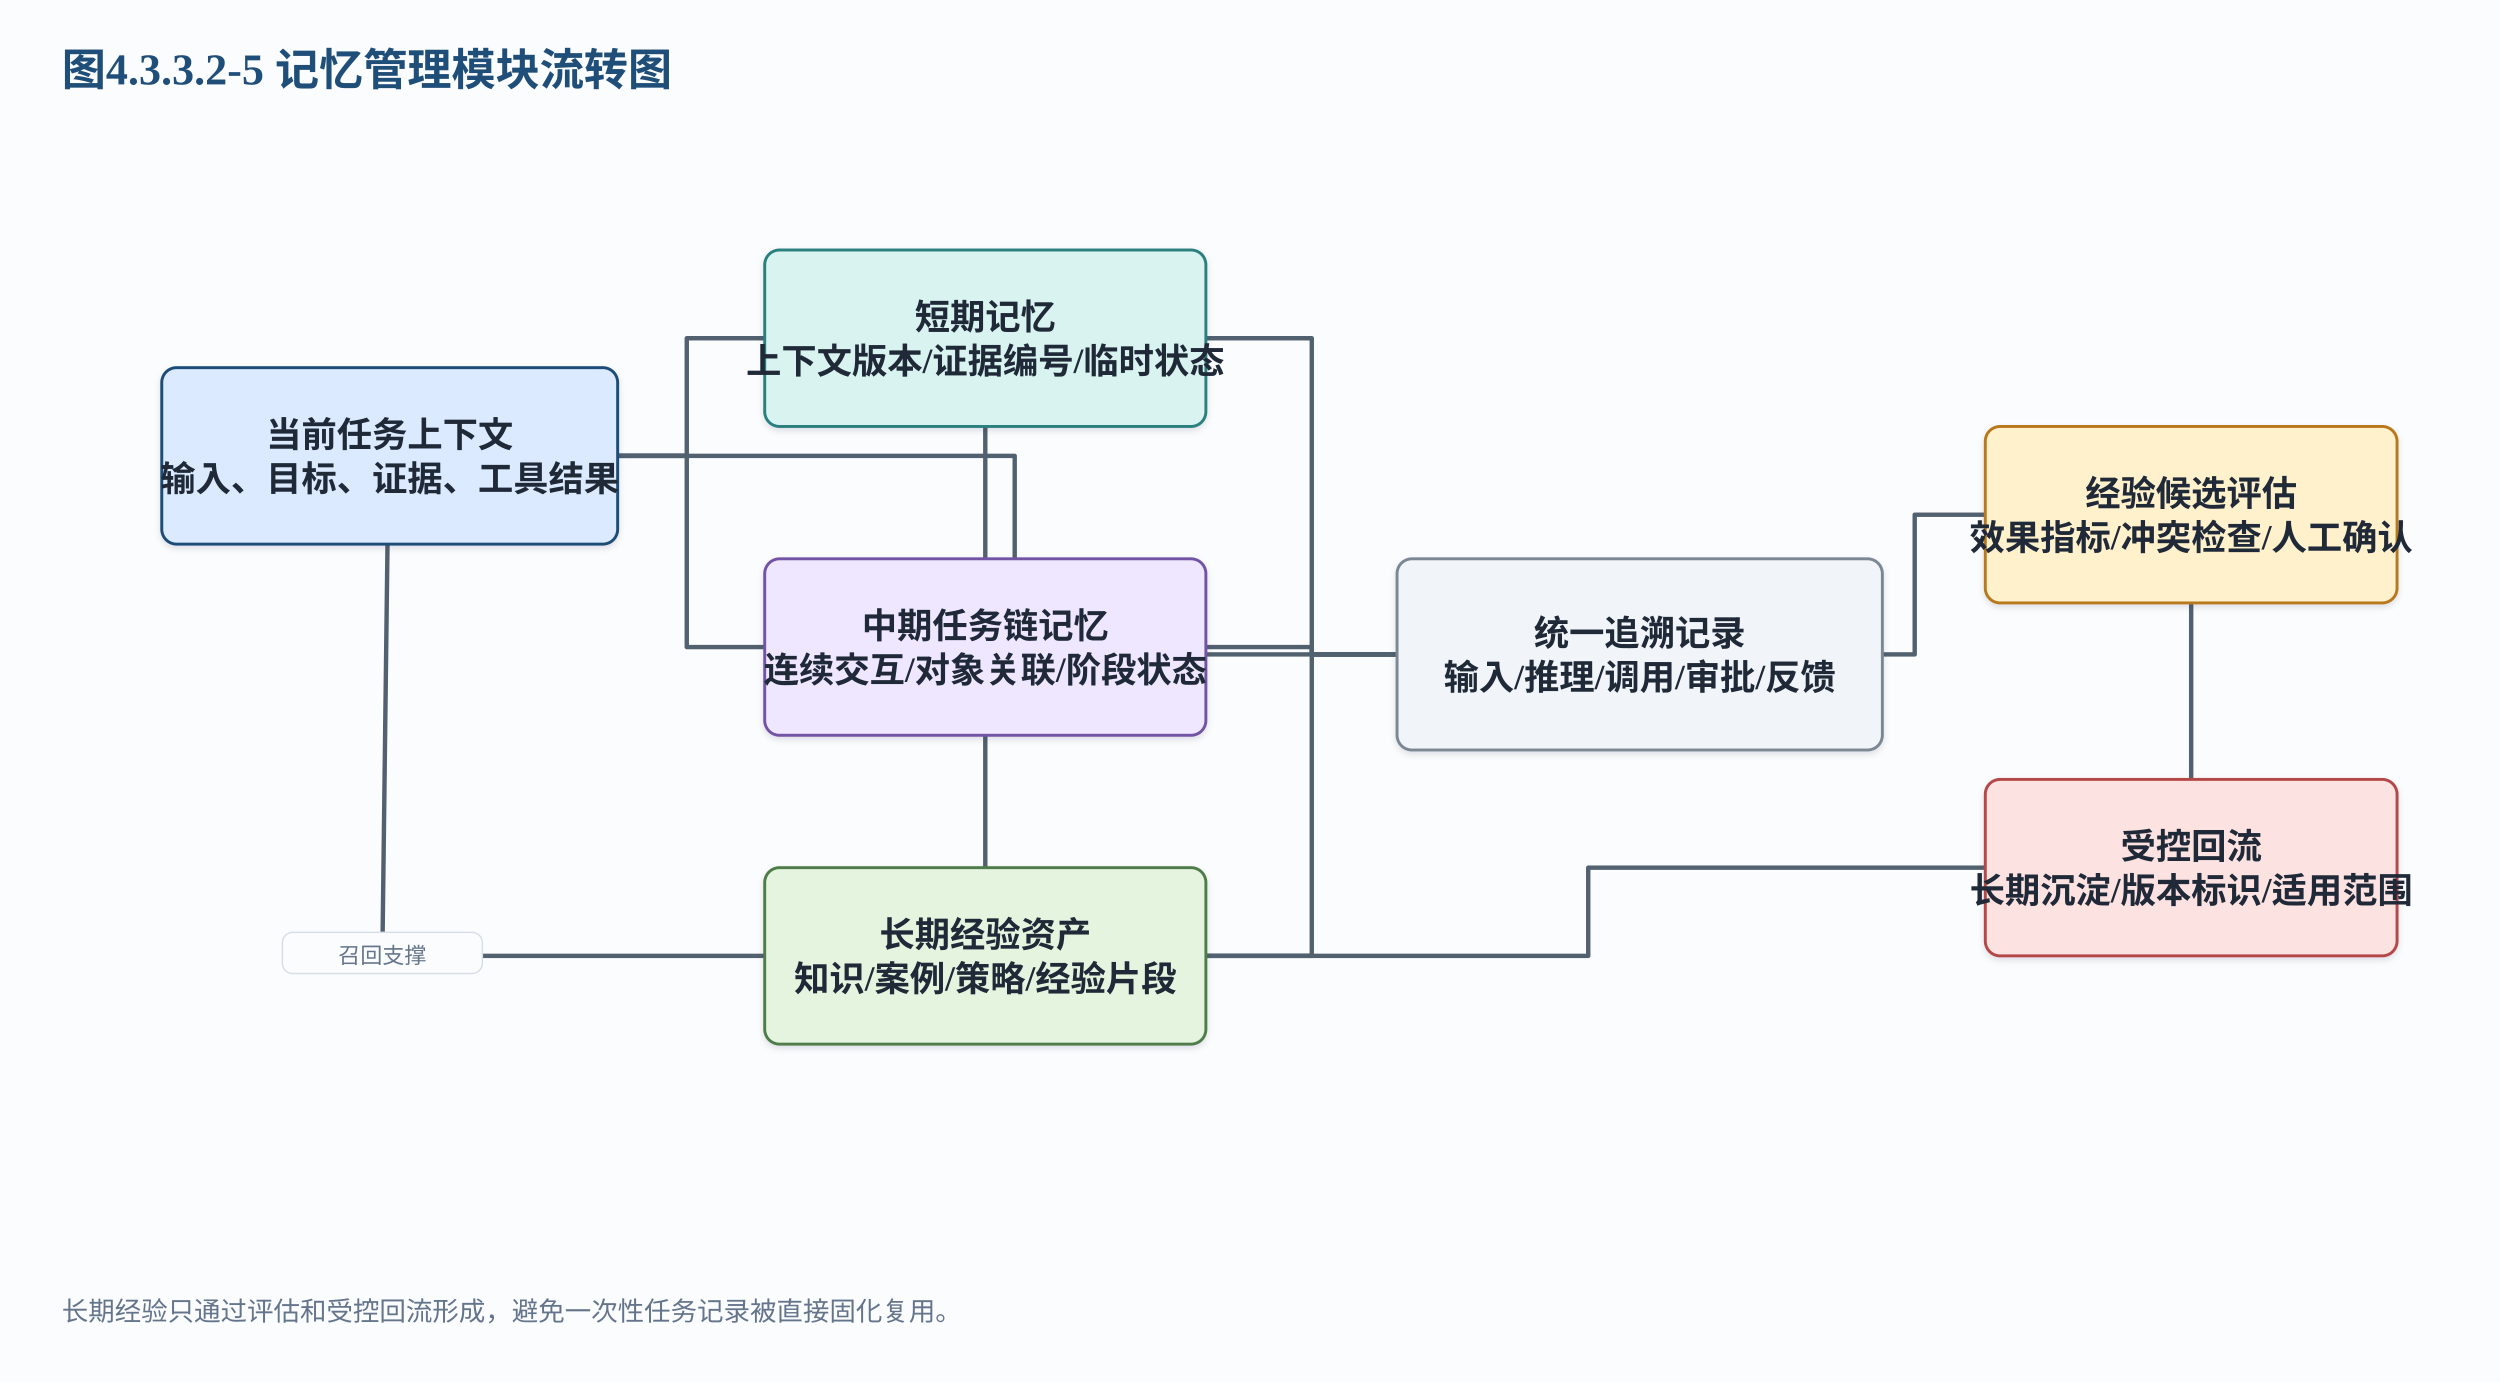
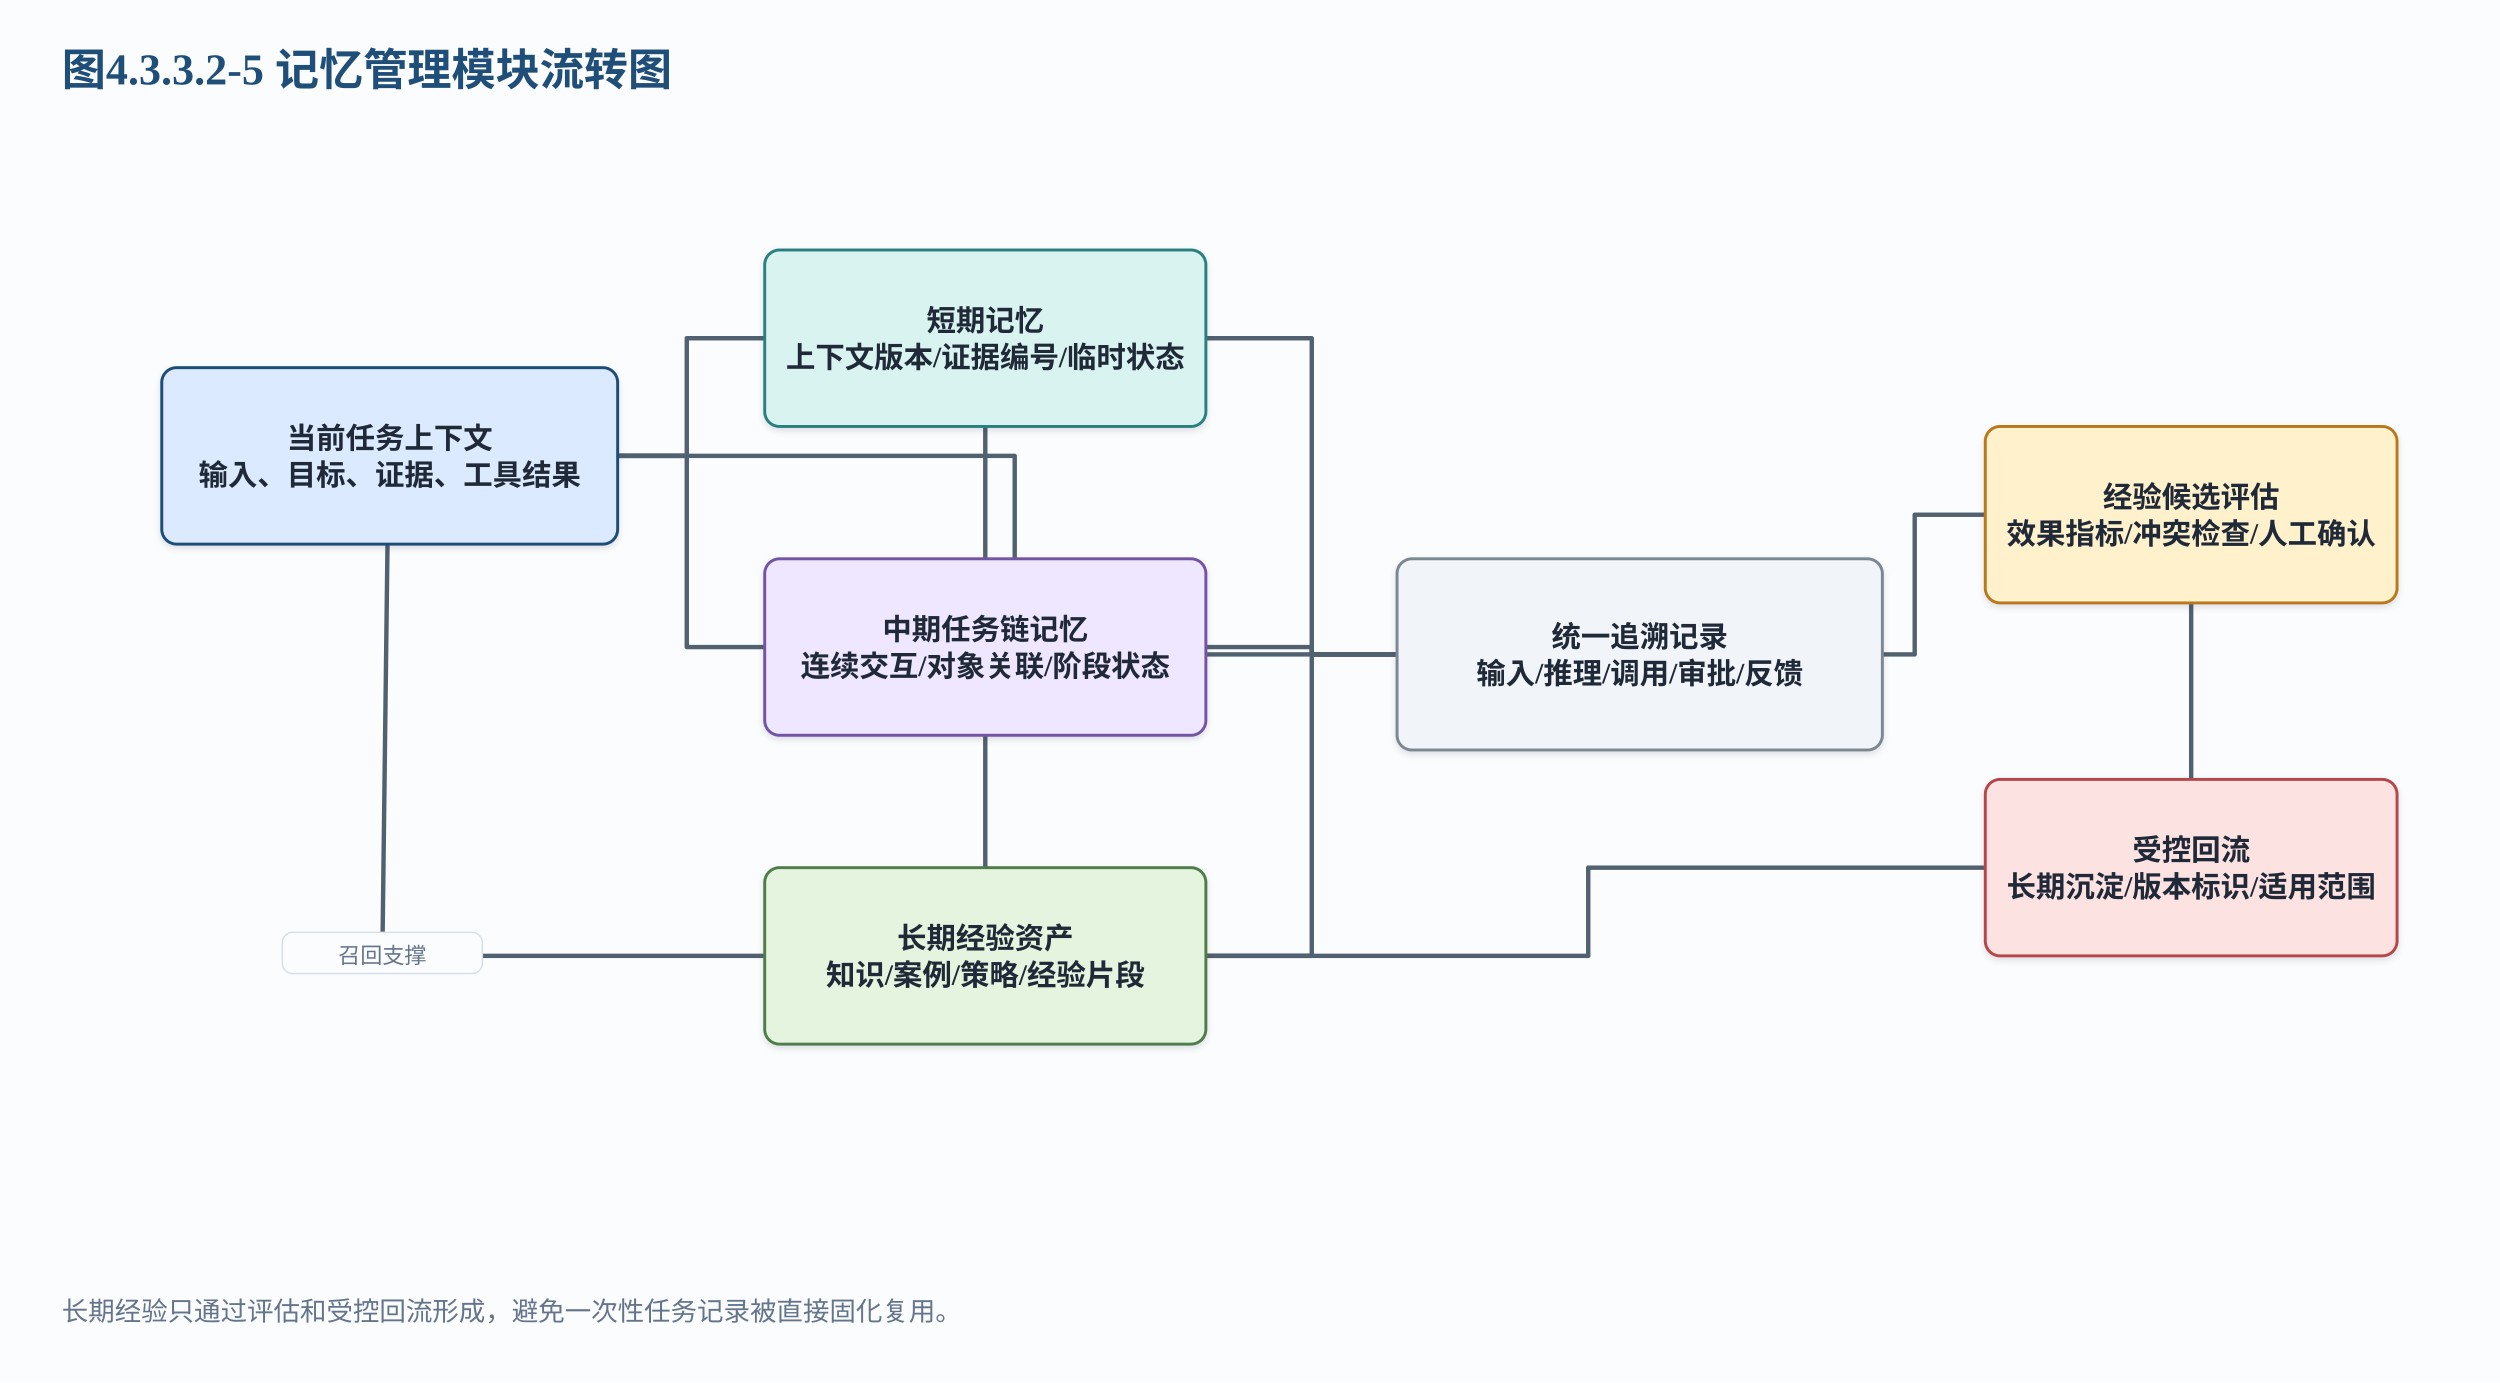
<svg xmlns="http://www.w3.org/2000/svg" width="1700" height="940" viewBox="0 0 1700 940">
  <defs>
    <marker id="arrow" markerWidth="10" markerHeight="10" refX="9" refY="3" orient="auto" markerUnits="strokeWidth">
      <path d="M0,0 L0,6 L9,3 z" fill="#52616f" />
    </marker>
    <filter id="shadow" x="-10%" y="-10%" width="120%" height="130%">
      <feDropShadow dx="0" dy="2" stdDeviation="2" flood-color="#1f2937" flood-opacity="0.12" />
    </filter>
  </defs>
  <rect width="100%" height="100%" fill="#fbfcfe" />
  <text x="42" y="58" font-size="30" font-weight="700" fill="#1f4e79">图4.3.3.2-5 记忆管理模块流转图</text>
  <path d="M 110,310 L 467,310 L 467,230 L 820,230" fill="none" stroke="#52616f" stroke-width="3" stroke-linejoin="round" marker-end="url(#arrow)" />
  <path d="M 110,310 L 467,310 L 467,440 L 820,440" fill="none" stroke="#52616f" stroke-width="3" stroke-linejoin="round" marker-end="url(#arrow)" />
  <path d="M 110,310 L 690,310 L 690,445 L 1280,445" fill="none" stroke="#52616f" stroke-width="3" stroke-linejoin="round" marker-end="url(#arrow)" />
  <path d="M 670,170 L 670,335 L 670,335 L 670,500" fill="none" stroke="#52616f" stroke-width="3" stroke-linejoin="round" marker-end="url(#arrow)" />
  <path d="M 670,380 L 670,545 L 670,545 L 670,710" fill="none" stroke="#52616f" stroke-width="3" stroke-linejoin="round" marker-end="url(#arrow)" />
  <path d="M 520,230 L 892,230 L 892,445 L 1280,445" fill="none" stroke="#52616f" stroke-width="3" stroke-linejoin="round" marker-end="url(#arrow)" />
  <path d="M 520,440 L 892,440 L 892,445 L 1280,445" fill="none" stroke="#52616f" stroke-width="3" stroke-linejoin="round" marker-end="url(#arrow)" />
  <path d="M 520,650 L 892,650 L 892,445 L 1280,445" fill="none" stroke="#52616f" stroke-width="3" stroke-linejoin="round" marker-end="url(#arrow)" />
  <path d="M 950,445 L 1302,445 L 1302,350 L 1630,350" fill="none" stroke="#52616f" stroke-width="3" stroke-linejoin="round" marker-end="url(#arrow)" />
  <path d="M 1490,290 L 1490,470 L 1490,470 L 1490,650" fill="none" stroke="#52616f" stroke-width="3" stroke-linejoin="round" marker-end="url(#arrow)" />
  <path d="M 1630,590 L 1080,590 L 1080,650 L 520,650" fill="none" stroke="#52616f" stroke-width="3" stroke-linejoin="round" marker-end="url(#arrow)" />
  <path d="M 820,650 L 360,650 L 260,650 L 265,250" fill="none" stroke="#52616f" stroke-width="3" stroke-linejoin="round" marker-end="url(#arrow)" />
  <rect x="192" y="634" width="136" height="28" rx="7" fill="#fbfcfe" stroke="#d6dee8" />
  <text x="260" y="655" text-anchor="middle" font-size="15" fill="#64748b">召回支撑</text>
  <rect x="110" y="250" width="310" height="120" rx="10" fill="#dbeafe" stroke="#1f4e79" stroke-width="2" filter="url(#shadow)" />
-   <text x="265.0" y="304.0" text-anchor="middle" font-size="24" font-weight="700" fill="#1f2937">当前任务上下文</text>
-   <text x="265.0" y="334.0" text-anchor="middle" font-size="24" font-weight="700" fill="#1f2937">输入、目标、证据、工具结果</text>
+   <text x="265.0" y="305.0" text-anchor="middle" font-size="20" font-weight="700" fill="#1f2937">当前任务上下文</text>
+   <text x="265.0" y="330.0" text-anchor="middle" font-size="20" font-weight="700" fill="#1f2937">输入、目标、证据、工具结果</text>
  <rect x="520" y="170" width="300" height="120" rx="10" fill="#d8f3f0" stroke="#2a7f7f" stroke-width="2" filter="url(#shadow)" />
-   <text x="670.0" y="224.0" text-anchor="middle" font-size="24" font-weight="700" fill="#1f2937">短期记忆</text>
-   <text x="670.0" y="254.0" text-anchor="middle" font-size="24" font-weight="700" fill="#1f2937">上下文版本/证据编号/临时状态</text>
+   <text x="670.0" y="225.0" text-anchor="middle" font-size="20" font-weight="700" fill="#1f2937">短期记忆</text>
+   <text x="670.0" y="250.0" text-anchor="middle" font-size="20" font-weight="700" fill="#1f2937">上下文版本/证据编号/临时状态</text>
  <rect x="520" y="380" width="300" height="120" rx="10" fill="#eee7ff" stroke="#7353a4" stroke-width="2" filter="url(#shadow)" />
-   <text x="670.0" y="434.0" text-anchor="middle" font-size="24" font-weight="700" fill="#1f2937">中期任务链记忆</text>
-   <text x="670.0" y="464.0" text-anchor="middle" font-size="24" font-weight="700" fill="#1f2937">连续交互/对象关联/阶段状态</text>
+   <text x="670.0" y="435.0" text-anchor="middle" font-size="20" font-weight="700" fill="#1f2937">中期任务链记忆</text>
+   <text x="670.0" y="460.0" text-anchor="middle" font-size="20" font-weight="700" fill="#1f2937">连续交互/对象关联/阶段状态</text>
  <rect x="520" y="590" width="300" height="120" rx="10" fill="#e5f4df" stroke="#4f7d4a" stroke-width="2" filter="url(#shadow)" />
-   <text x="670.0" y="644.0" text-anchor="middle" font-size="24" font-weight="700" fill="#1f2937">长期经验资产</text>
-   <text x="670.0" y="674.0" text-anchor="middle" font-size="24" font-weight="700" fill="#1f2937">知识/案例/策略/经验片段</text>
+   <text x="670.0" y="645.0" text-anchor="middle" font-size="20" font-weight="700" fill="#1f2937">长期经验资产</text>
+   <text x="670.0" y="670.0" text-anchor="middle" font-size="20" font-weight="700" fill="#1f2937">知识/案例/策略/经验片段</text>
  <rect x="950" y="380" width="330" height="130" rx="10" fill="#f1f5f9" stroke="#7b8794" stroke-width="2" filter="url(#shadow)" />
-   <text x="1115.0" y="439.0" text-anchor="middle" font-size="24" font-weight="700" fill="#1f2937">统一追溯记录</text>
-   <text x="1115.0" y="469.0" text-anchor="middle" font-size="24" font-weight="700" fill="#1f2937">输入/推理/调用/审批/反馈</text>
+   <text x="1115.0" y="440.0" text-anchor="middle" font-size="20" font-weight="700" fill="#1f2937">统一追溯记录</text>
+   <text x="1115.0" y="465.0" text-anchor="middle" font-size="20" font-weight="700" fill="#1f2937">输入/推理/调用/审批/反馈</text>
  <rect x="1350" y="290" width="280" height="120" rx="10" fill="#fff1cc" stroke="#b7791f" stroke-width="2" filter="url(#shadow)" />
-   <text x="1490.0" y="344.0" text-anchor="middle" font-size="24" font-weight="700" fill="#1f2937">经验候选评估</text>
-   <text x="1490.0" y="374.0" text-anchor="middle" font-size="24" font-weight="700" fill="#1f2937">效果指标/冲突检查/人工确认</text>
+   <text x="1490.0" y="345.0" text-anchor="middle" font-size="20" font-weight="700" fill="#1f2937">经验候选评估</text>
+   <text x="1490.0" y="370.0" text-anchor="middle" font-size="20" font-weight="700" fill="#1f2937">效果指标/冲突检查/人工确认</text>
  <rect x="1350" y="530" width="280" height="120" rx="10" fill="#fde2e2" stroke="#b44747" stroke-width="2" filter="url(#shadow)" />
-   <text x="1490.0" y="584.0" text-anchor="middle" font-size="24" font-weight="700" fill="#1f2937">受控回流</text>
-   <text x="1490.0" y="614.0" text-anchor="middle" font-size="24" font-weight="700" fill="#1f2937">长期沉淀/版本标识/适用范围</text>
+   <text x="1490.0" y="585.0" text-anchor="middle" font-size="20" font-weight="700" fill="#1f2937">受控回流</text>
+   <text x="1490.0" y="610.0" text-anchor="middle" font-size="20" font-weight="700" fill="#1f2937">长期沉淀/版本标识/适用范围</text>
  <text x="42" y="898" font-size="18" fill="#64748b">长期经验只通过评估和受控回流形成，避免一次性任务记录被直接固化复用。</text>
</svg>
